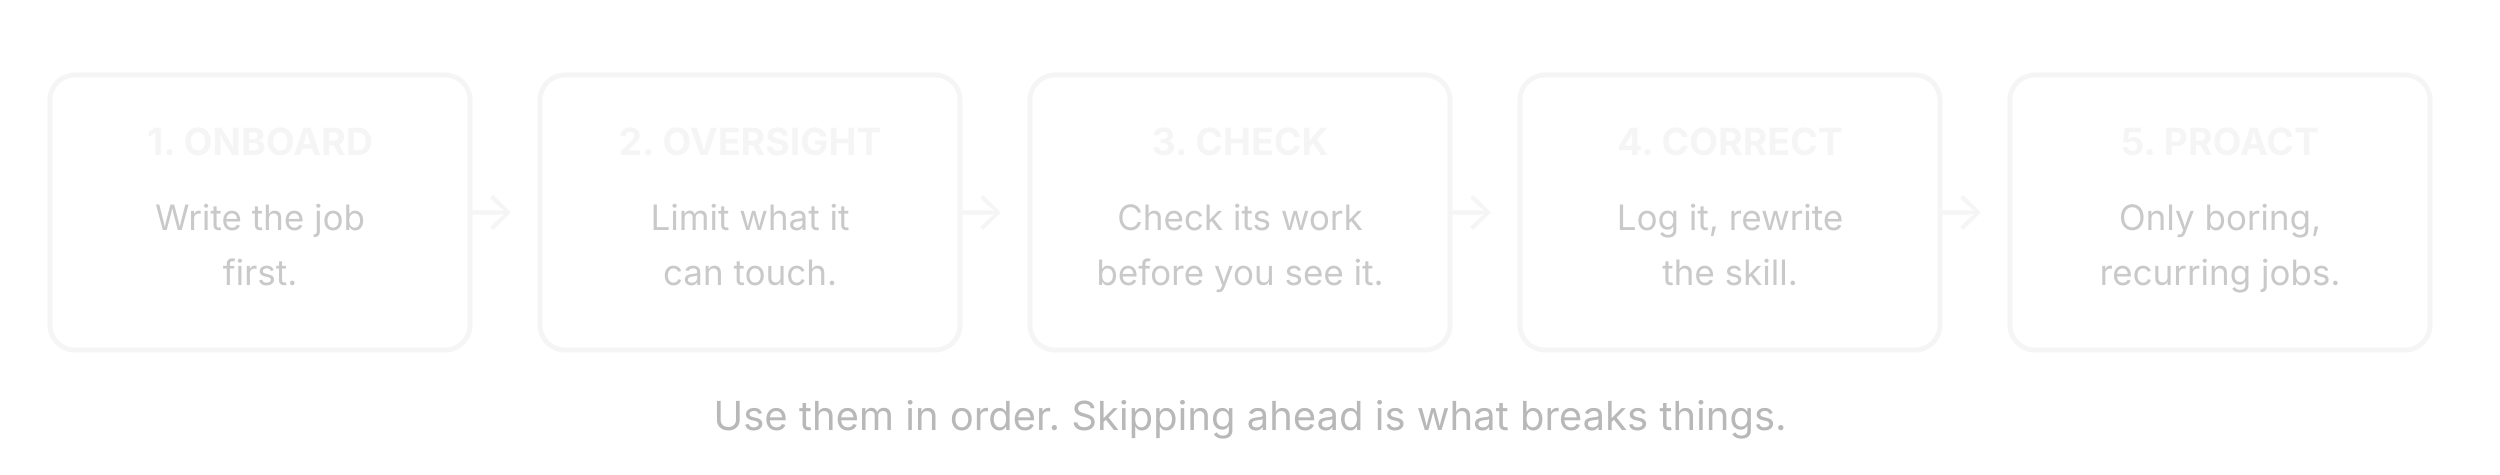
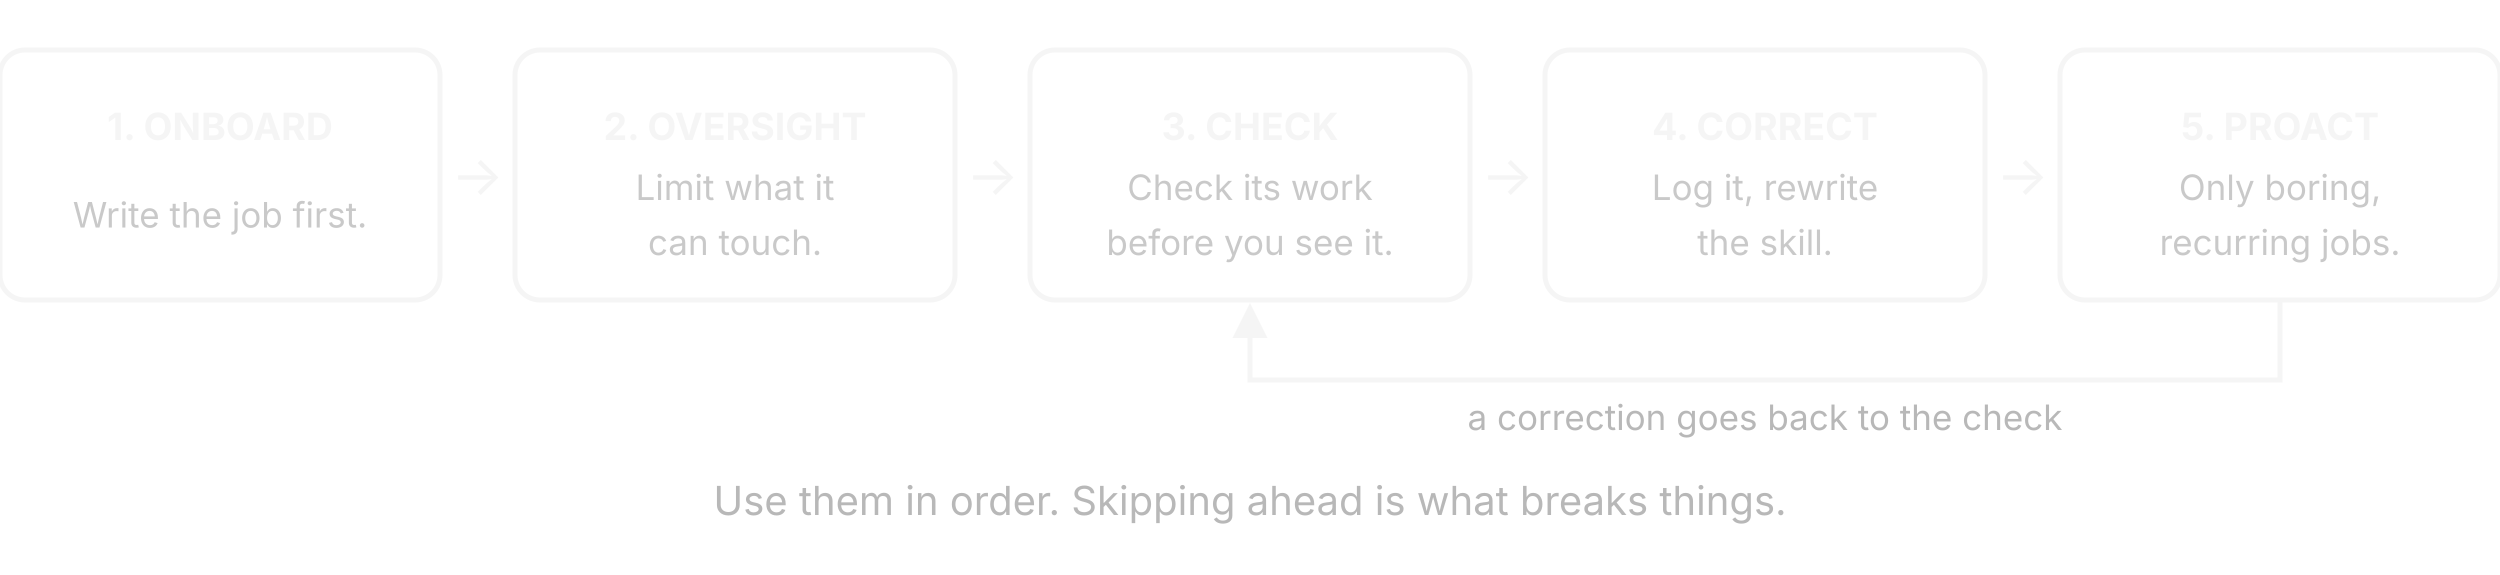
- <svg xmlns="http://www.w3.org/2000/svg" width="1000" height="190" viewBox="0 0 1000 190" role="img" aria-label="The five steps, in order: 1. Onboard it like a new hire, write the job first. 2. Match the oversight to the stakes, limit what it can touch. 3. Never take the first look, check its work before you see it. 4. Every correction becomes the system, log it and rewrite the skill. 5. Make it proactive, only for boring recurring problems. Each step depends on the one before it.">
+ <svg xmlns="http://www.w3.org/2000/svg" width="1000" height="230" viewBox="0 0 1000 230" role="img" aria-label="The five steps, in order: 1. Onboard it like a new hire, write the job first. 2. Match the oversight to the stakes, limit what it can touch. 3. Never take the first look, check its work before you see it. 4. Every correction becomes the system, log it and rewrite the skill. 5. Make it proactive, only for boring recurring problems. A correction sends the work back to step 3, the check. Each step depends on the one before it.">
+   <defs>
+     <marker id="arrow" viewBox="0 0 10 10" refX="8" refY="5" markerWidth="7" markerHeight="7" orient="auto-start-reverse">
+       <path d="M0,0 L10,5 L0,10 z" fill="#f5f5f5" />
+     </marker>
+   </defs>
  <g font-family="system-ui, -apple-system, 'Segoe UI', sans-serif" text-anchor="middle">
    <g>
-       <rect x="20" y="30" width="168" height="110" rx="10" fill="none" stroke="#f5f5f5" stroke-width="2" />
-       <text x="104" y="62" font-size="15" font-weight="700" fill="#f5f5f5">1. ONBOARD</text>
-       <text x="104" y="92" font-size="14" fill="#c9c9c9">Write the job</text>
-       <text x="104" y="114" font-size="14" fill="#c9c9c9">first.</text>
+       <rect x="0" y="20" width="176" height="100" rx="10" fill="none" stroke="#f5f5f5" stroke-width="2" />
+       <text x="88" y="56" font-size="15" font-weight="700" fill="#f5f5f5">1. ONBOARD</text>
+       <text x="88" y="91" font-size="14" fill="#c9c9c9">Write the job first.</text>
    </g>
-     <text x="196" y="92" font-size="22" fill="#f5f5f5">→</text>
+     <text x="191" y="78" font-size="22" fill="#f5f5f5">→</text>
    <g>
-       <rect x="216" y="30" width="168" height="110" rx="10" fill="none" stroke="#f5f5f5" stroke-width="2" />
-       <text x="300" y="62" font-size="15" font-weight="700" fill="#f5f5f5">2. OVERSIGHT</text>
-       <text x="300" y="92" font-size="14" fill="#c9c9c9">Limit what it</text>
-       <text x="300" y="114" font-size="14" fill="#c9c9c9">can touch.</text>
+       <rect x="206" y="20" width="176" height="100" rx="10" fill="none" stroke="#f5f5f5" stroke-width="2" />
+       <text x="294" y="56" font-size="15" font-weight="700" fill="#f5f5f5">2. OVERSIGHT</text>
+       <text x="294" y="80" font-size="14" fill="#c9c9c9">Limit what it</text>
+       <text x="294" y="102" font-size="14" fill="#c9c9c9">can touch.</text>
    </g>
-     <text x="392" y="92" font-size="22" fill="#f5f5f5">→</text>
+     <text x="397" y="78" font-size="22" fill="#f5f5f5">→</text>
    <g>
-       <rect x="412" y="30" width="168" height="110" rx="10" fill="none" stroke="#f5f5f5" stroke-width="2" />
-       <text x="496" y="62" font-size="15" font-weight="700" fill="#f5f5f5">3. CHECK</text>
-       <text x="496" y="92" font-size="14" fill="#c9c9c9">Check its work</text>
-       <text x="496" y="114" font-size="14" fill="#c9c9c9">before you see it.</text>
+       <rect x="412" y="20" width="176" height="100" rx="10" fill="none" stroke="#f5f5f5" stroke-width="2" />
+       <text x="500" y="56" font-size="15" font-weight="700" fill="#f5f5f5">3. CHECK</text>
+       <text x="500" y="80" font-size="14" fill="#c9c9c9">Check its work</text>
+       <text x="500" y="102" font-size="14" fill="#c9c9c9">before you see it.</text>
    </g>
-     <text x="588" y="92" font-size="22" fill="#f5f5f5">→</text>
+     <text x="603" y="78" font-size="22" fill="#f5f5f5">→</text>
    <g>
-       <rect x="608" y="30" width="168" height="110" rx="10" fill="none" stroke="#f5f5f5" stroke-width="2" />
-       <text x="692" y="62" font-size="15" font-weight="700" fill="#f5f5f5">4. CORRECT</text>
-       <text x="692" y="92" font-size="14" fill="#c9c9c9">Log it, rewrite</text>
-       <text x="692" y="114" font-size="14" fill="#c9c9c9">the skill.</text>
+       <rect x="618" y="20" width="176" height="100" rx="10" fill="none" stroke="#f5f5f5" stroke-width="2" />
+       <text x="706" y="56" font-size="15" font-weight="700" fill="#f5f5f5">4. CORRECT</text>
+       <text x="706" y="80" font-size="14" fill="#c9c9c9">Log it, rewrite</text>
+       <text x="706" y="102" font-size="14" fill="#c9c9c9">the skill.</text>
    </g>
-     <text x="784" y="92" font-size="22" fill="#f5f5f5">→</text>
+     <text x="809" y="78" font-size="22" fill="#f5f5f5">→</text>
    <g>
-       <rect x="804" y="30" width="168" height="110" rx="10" fill="none" stroke="#f5f5f5" stroke-width="2" />
-       <text x="888" y="62" font-size="15" font-weight="700" fill="#f5f5f5">5. PROACT</text>
-       <text x="888" y="92" font-size="14" fill="#c9c9c9">Only boring,</text>
-       <text x="888" y="114" font-size="14" fill="#c9c9c9">recurring jobs.</text>
+       <rect x="824" y="20" width="176" height="100" rx="10" fill="none" stroke="#f5f5f5" stroke-width="2" />
+       <text x="912" y="56" font-size="15" font-weight="700" fill="#f5f5f5">5. PROACT</text>
+       <text x="912" y="80" font-size="14" fill="#c9c9c9">Only boring,</text>
+       <text x="912" y="102" font-size="14" fill="#c9c9c9">recurring jobs.</text>
    </g>
-     <text x="500" y="172" font-size="16" fill="#b8b8b8">Use them in order. Skipping ahead is what breaks things.</text>
+     <path d="M912,120 V152 H500 V124" fill="none" stroke="#f5f5f5" stroke-width="2" marker-end="url(#arrow)" />
+     <text x="706" y="172" font-size="14" fill="#b8b8b8">a correction goes back to the check</text>
+     <text x="500" y="206" font-size="16" fill="#b8b8b8">Use them in order. Skipping ahead is what breaks things.</text>
  </g>
</svg>
